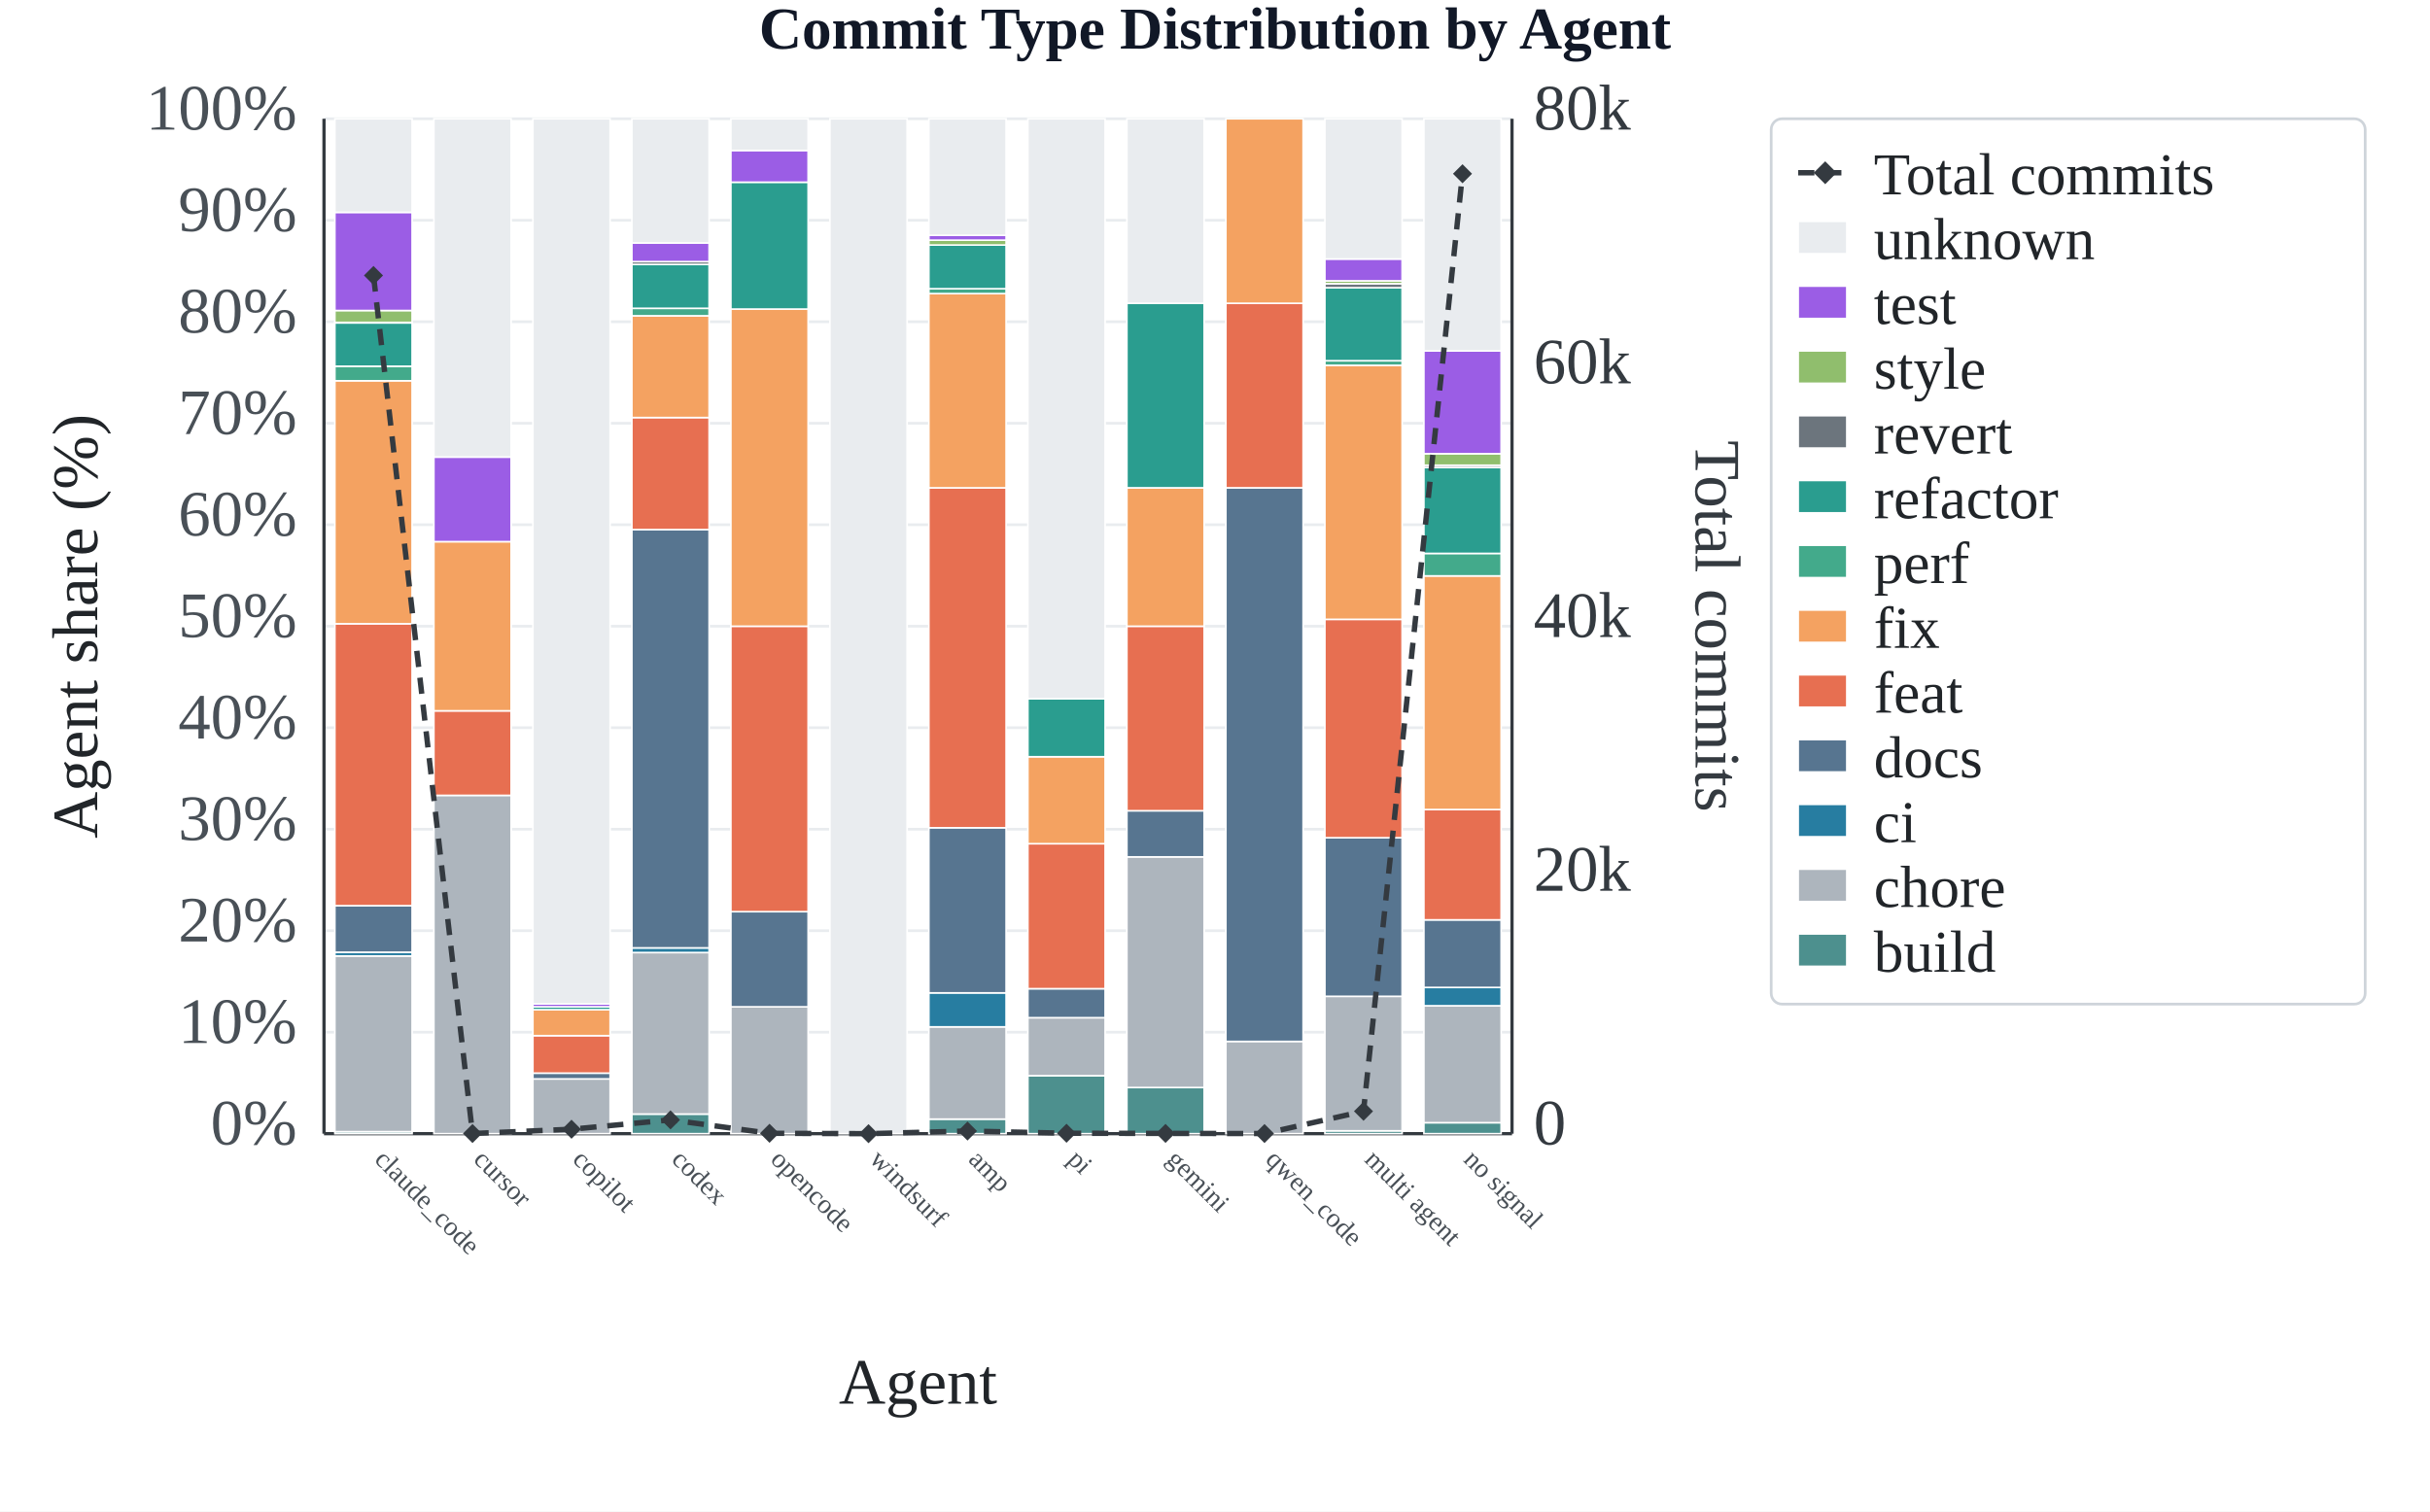
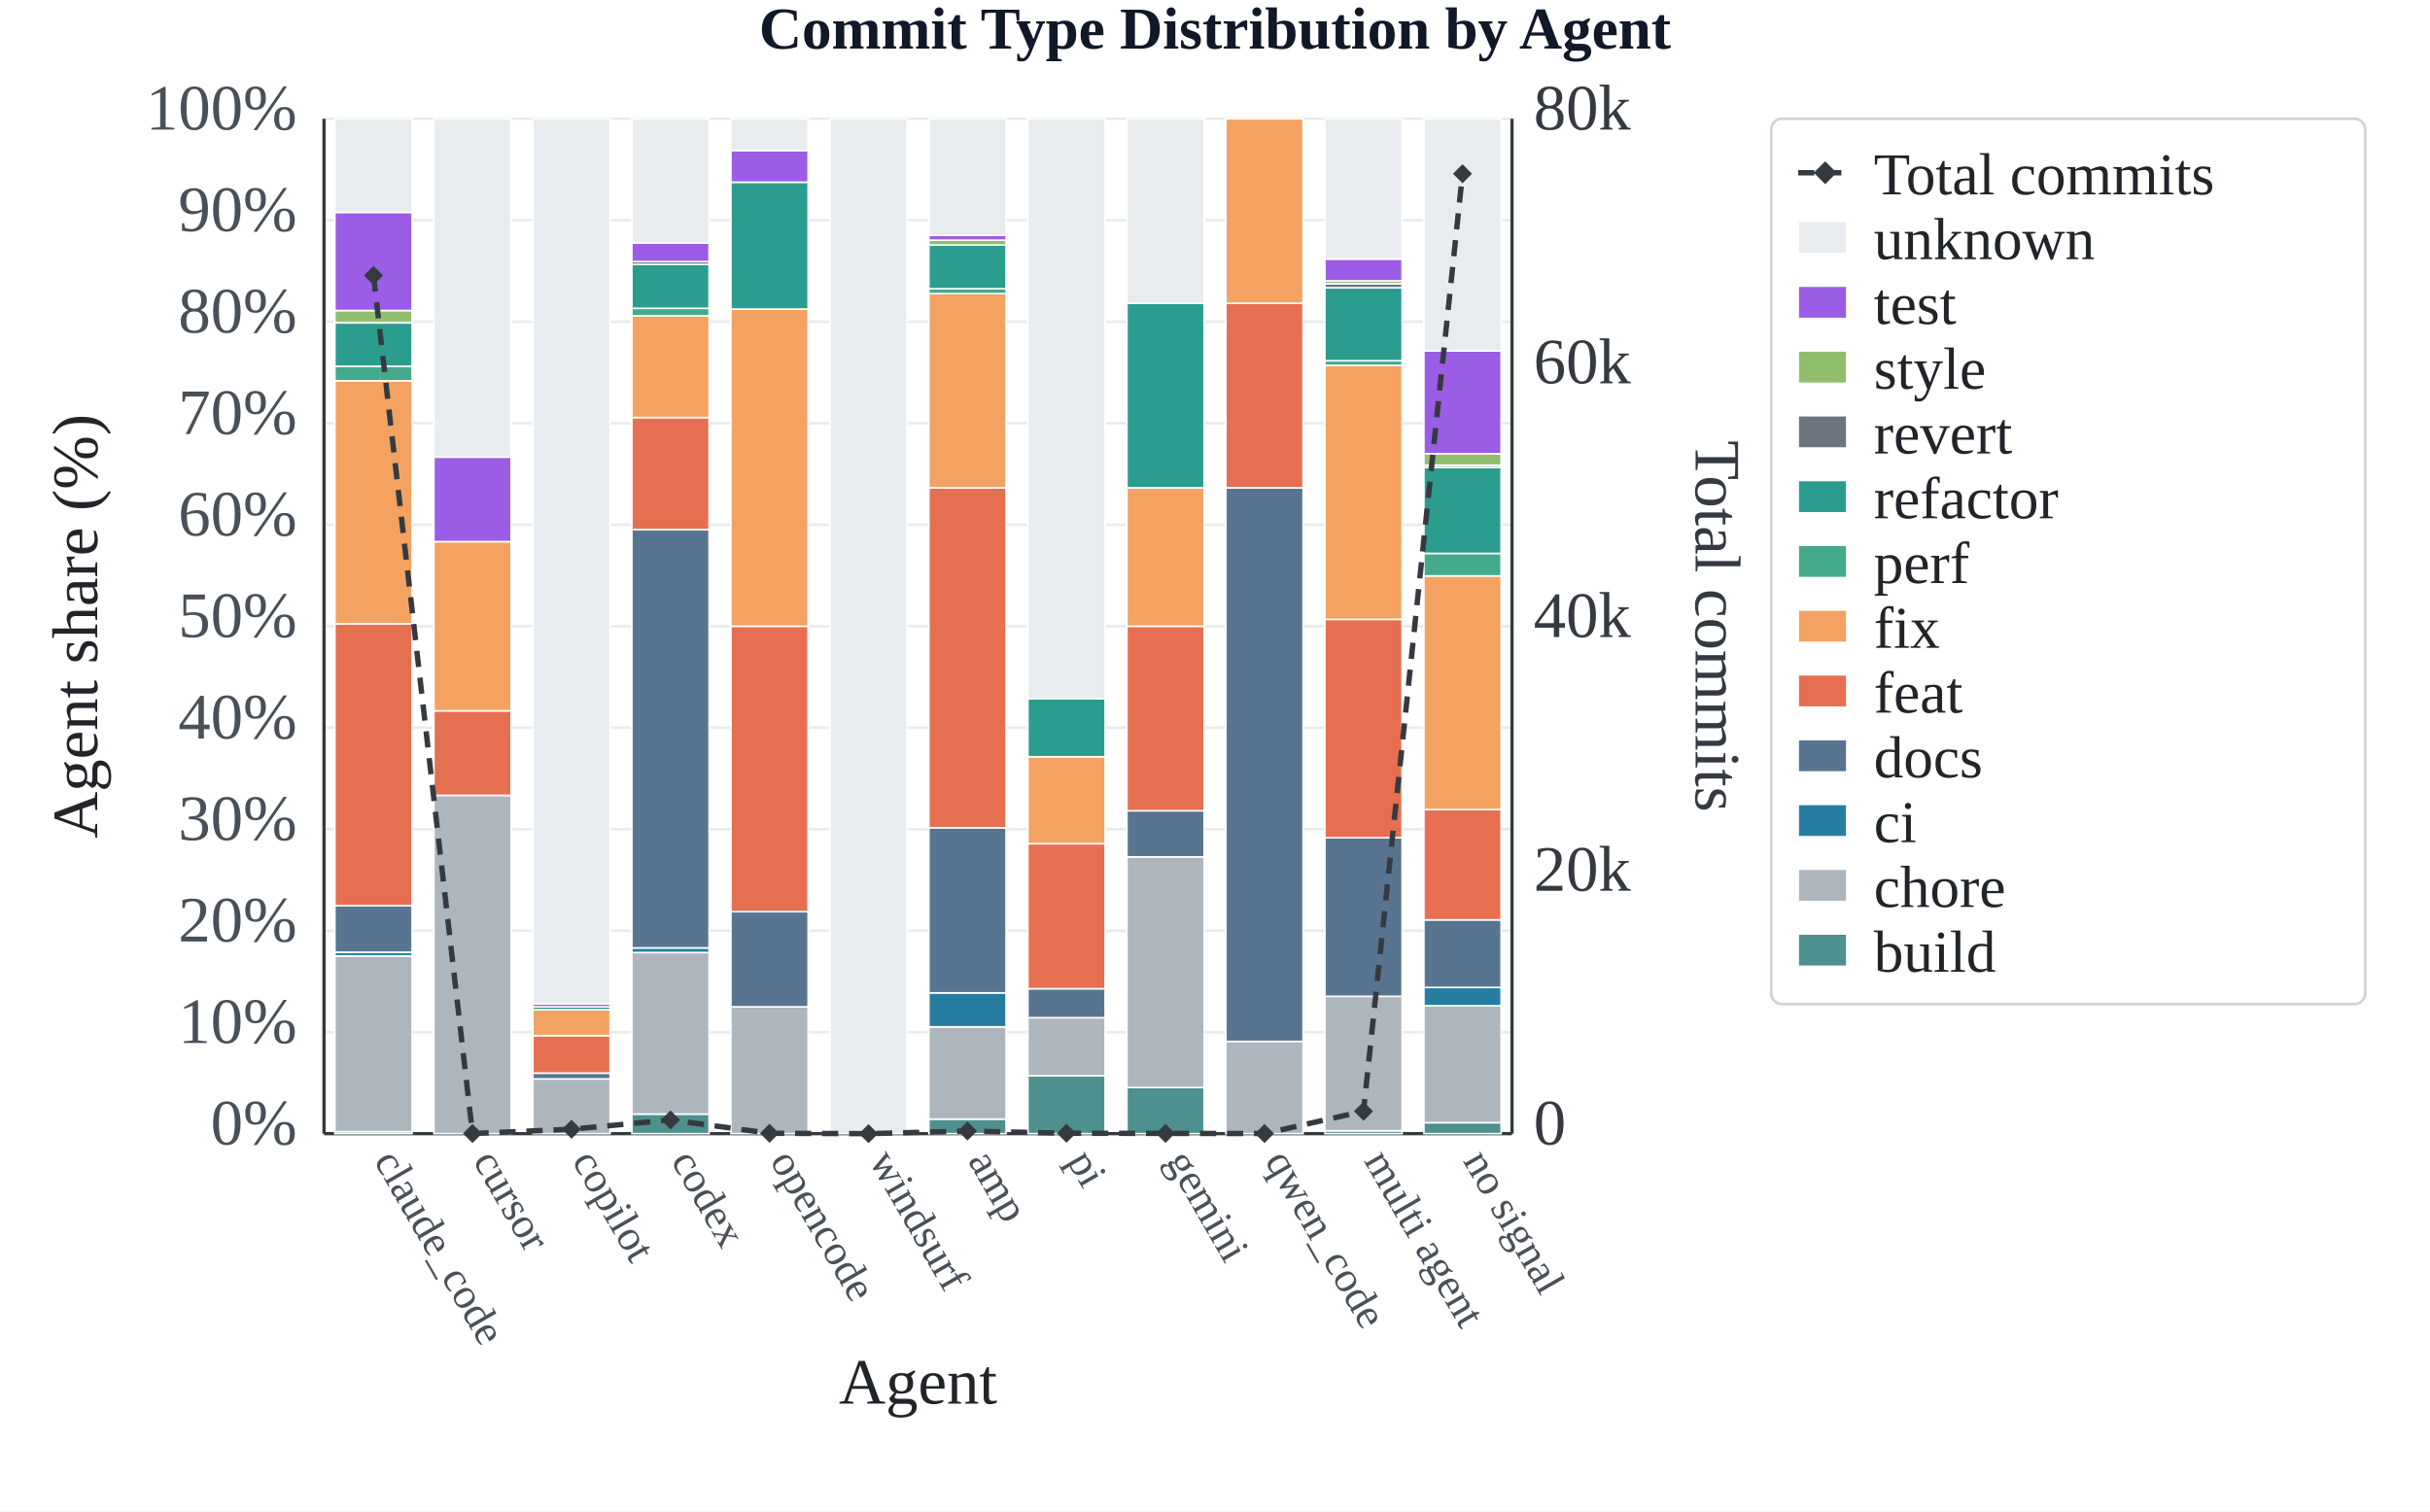
<svg xmlns="http://www.w3.org/2000/svg" width="900" height="560" viewBox="0 0 900 560">
  <rect width="100%" height="100%" fill="white" />
  <line x1="120.00" y1="420.00" x2="560.00" y2="420.00" stroke="#e9ecef" stroke-width="1" />
  <text x="110.00" y="424.00" text-anchor="end" font-size="24" fill="#495057">0%</text>
  <line x1="120.00" y1="382.40" x2="560.00" y2="382.40" stroke="#e9ecef" stroke-width="1" />
  <text x="110.00" y="386.40" text-anchor="end" font-size="24" fill="#495057">10%</text>
  <line x1="120.00" y1="344.80" x2="560.00" y2="344.80" stroke="#e9ecef" stroke-width="1" />
  <text x="110.00" y="348.80" text-anchor="end" font-size="24" fill="#495057">20%</text>
  <line x1="120.00" y1="307.20" x2="560.00" y2="307.20" stroke="#e9ecef" stroke-width="1" />
  <text x="110.00" y="311.20" text-anchor="end" font-size="24" fill="#495057">30%</text>
  <line x1="120.00" y1="269.60" x2="560.00" y2="269.60" stroke="#e9ecef" stroke-width="1" />
  <text x="110.00" y="273.60" text-anchor="end" font-size="24" fill="#495057">40%</text>
  <line x1="120.00" y1="232.00" x2="560.00" y2="232.00" stroke="#e9ecef" stroke-width="1" />
  <text x="110.00" y="236.00" text-anchor="end" font-size="24" fill="#495057">50%</text>
  <line x1="120.00" y1="194.40" x2="560.00" y2="194.40" stroke="#e9ecef" stroke-width="1" />
  <text x="110.00" y="198.40" text-anchor="end" font-size="24" fill="#495057">60%</text>
  <line x1="120.00" y1="156.80" x2="560.00" y2="156.80" stroke="#e9ecef" stroke-width="1" />
  <text x="110.00" y="160.80" text-anchor="end" font-size="24" fill="#495057">70%</text>
  <line x1="120.00" y1="119.20" x2="560.00" y2="119.20" stroke="#e9ecef" stroke-width="1" />
  <text x="110.00" y="123.20" text-anchor="end" font-size="24" fill="#495057">80%</text>
  <line x1="120.00" y1="81.60" x2="560.00" y2="81.60" stroke="#e9ecef" stroke-width="1" />
  <text x="110.00" y="85.60" text-anchor="end" font-size="24" fill="#495057">90%</text>
  <line x1="120.00" y1="44.00" x2="560.00" y2="44.00" stroke="#e9ecef" stroke-width="1" />
  <text x="110.00" y="48.00" text-anchor="end" font-size="24" fill="#495057">100%</text>
  <line x1="120.00" y1="420.00" x2="560.00" y2="420.00" stroke="#343a40" stroke-width="1.2" />
  <line x1="120.00" y1="44.00" x2="120.00" y2="420.00" stroke="#343a40" stroke-width="1.2" />
  <text x="568.00" y="424.00" text-anchor="start" font-size="24" fill="#343a40">0</text>
  <text x="568.00" y="330.00" text-anchor="start" font-size="24" fill="#343a40">20k</text>
  <text x="568.00" y="236.00" text-anchor="start" font-size="24" fill="#343a40">40k</text>
  <text x="568.00" y="142.00" text-anchor="start" font-size="24" fill="#343a40">60k</text>
  <text x="568.00" y="48.00" text-anchor="start" font-size="24" fill="#343a40">80k</text>
  <line x1="560.00" y1="44.00" x2="560.00" y2="420.00" stroke="#343a40" stroke-width="1.2" />
  <text x="450.00" y="18" text-anchor="middle" font-size="22" font-weight="700" fill="#111827">Commit Type Distribution by Agent</text>
  <text x="36.00" y="232.00" transform="rotate(-90 36.00 232.00)" text-anchor="middle" font-size="24" fill="#212529">Agent share (%)</text>
  <text x="340.00" y="520.00" text-anchor="middle" font-size="24" fill="#212529">Agent</text>
  <text x="628.00" y="232.00" transform="rotate(90 628.00 232.00)" text-anchor="middle" font-size="24" fill="#343a40">Total commits</text>
  <rect x="124.03" y="419.25" width="28.60" height="0.75" fill="#4d908e" stroke="white" stroke-width="0.6" />
  <rect x="124.03" y="354.16" width="28.60" height="65.09" fill="#adb5bd" stroke="white" stroke-width="0.6" />
  <rect x="124.03" y="352.78" width="28.60" height="1.38" fill="#277da1" stroke="white" stroke-width="0.6" />
  <rect x="124.03" y="335.53" width="28.60" height="17.24" fill="#577590" stroke="white" stroke-width="0.6" />
  <rect x="124.03" y="231.09" width="28.60" height="104.44" fill="#e76f51" stroke="white" stroke-width="0.6" />
  <rect x="124.03" y="141.05" width="28.60" height="90.04" fill="#f4a261" stroke="white" stroke-width="0.6" />
  <rect x="124.03" y="135.69" width="28.60" height="5.37" fill="#43aa8b" stroke="white" stroke-width="0.6" />
  <rect x="124.03" y="119.62" width="28.60" height="16.06" fill="#2a9d8f" stroke="white" stroke-width="0.6" />
  <rect x="124.03" y="119.44" width="28.60" height="0.18" fill="#6c757d" stroke="white" stroke-width="0.6" />
  <rect x="124.03" y="115.04" width="28.60" height="4.40" fill="#90be6d" stroke="white" stroke-width="0.6" />
  <rect x="124.03" y="78.67" width="28.60" height="36.37" fill="#9b5de5" stroke="white" stroke-width="0.6" />
  <rect x="124.03" y="44.00" width="28.60" height="34.67" fill="#e9ecef" stroke="white" stroke-width="0.6" />
  <rect x="160.70" y="294.67" width="28.60" height="125.33" fill="#adb5bd" stroke="white" stroke-width="0.6" />
  <rect x="160.70" y="263.33" width="28.60" height="31.33" fill="#e76f51" stroke="white" stroke-width="0.6" />
  <rect x="160.70" y="200.67" width="28.60" height="62.67" fill="#f4a261" stroke="white" stroke-width="0.6" />
  <rect x="160.70" y="169.33" width="28.60" height="31.33" fill="#9b5de5" stroke="white" stroke-width="0.6" />
  <rect x="160.70" y="44.00" width="28.60" height="125.33" fill="#e9ecef" stroke="white" stroke-width="0.6" />
  <rect x="197.37" y="399.70" width="28.60" height="20.30" fill="#adb5bd" stroke="white" stroke-width="0.6" />
  <rect x="197.37" y="397.57" width="28.60" height="2.14" fill="#577590" stroke="white" stroke-width="0.6" />
  <rect x="197.37" y="383.68" width="28.60" height="13.89" fill="#e76f51" stroke="white" stroke-width="0.6" />
  <rect x="197.37" y="374.07" width="28.60" height="9.61" fill="#f4a261" stroke="white" stroke-width="0.6" />
  <rect x="197.37" y="373.00" width="28.60" height="1.07" fill="#2a9d8f" stroke="white" stroke-width="0.6" />
  <rect x="197.37" y="371.93" width="28.60" height="1.07" fill="#9b5de5" stroke="white" stroke-width="0.6" />
  <rect x="197.37" y="44.00" width="28.60" height="327.93" fill="#e9ecef" stroke="white" stroke-width="0.6" />
  <rect x="234.03" y="412.74" width="28.60" height="7.26" fill="#4d908e" stroke="white" stroke-width="0.6" />
  <rect x="234.03" y="352.89" width="28.60" height="59.84" fill="#adb5bd" stroke="white" stroke-width="0.6" />
  <rect x="234.03" y="351.16" width="28.60" height="1.73" fill="#277da1" stroke="white" stroke-width="0.6" />
  <rect x="234.03" y="196.20" width="28.60" height="154.97" fill="#577590" stroke="white" stroke-width="0.6" />
  <rect x="234.03" y="154.69" width="28.60" height="41.51" fill="#e76f51" stroke="white" stroke-width="0.6" />
  <rect x="234.03" y="116.99" width="28.60" height="37.70" fill="#f4a261" stroke="white" stroke-width="0.6" />
  <rect x="234.03" y="114.22" width="28.60" height="2.77" fill="#43aa8b" stroke="white" stroke-width="0.6" />
  <rect x="234.03" y="97.96" width="28.60" height="16.26" fill="#2a9d8f" stroke="white" stroke-width="0.6" />
  <rect x="234.03" y="96.92" width="28.60" height="1.04" fill="#6c757d" stroke="white" stroke-width="0.6" />
  <rect x="234.03" y="90.01" width="28.60" height="6.92" fill="#9b5de5" stroke="white" stroke-width="0.6" />
  <rect x="234.03" y="44.00" width="28.60" height="46.01" fill="#e9ecef" stroke="white" stroke-width="0.6" />
  <rect x="270.70" y="373.00" width="28.60" height="47.00" fill="#adb5bd" stroke="white" stroke-width="0.6" />
  <rect x="270.70" y="337.75" width="28.60" height="35.25" fill="#577590" stroke="white" stroke-width="0.6" />
  <rect x="270.70" y="232.00" width="28.60" height="105.75" fill="#e76f51" stroke="white" stroke-width="0.6" />
  <rect x="270.70" y="114.50" width="28.60" height="117.50" fill="#f4a261" stroke="white" stroke-width="0.6" />
  <rect x="270.70" y="67.50" width="28.60" height="47.00" fill="#2a9d8f" stroke="white" stroke-width="0.6" />
  <rect x="270.70" y="55.75" width="28.60" height="11.75" fill="#9b5de5" stroke="white" stroke-width="0.6" />
  <rect x="270.70" y="44.00" width="28.60" height="11.75" fill="#e9ecef" stroke="white" stroke-width="0.6" />
  <rect x="307.37" y="44.00" width="28.60" height="376.00" fill="#e9ecef" stroke="white" stroke-width="0.6" />
  <rect x="344.03" y="414.60" width="28.60" height="5.40" fill="#4d908e" stroke="white" stroke-width="0.6" />
  <rect x="344.03" y="380.42" width="28.60" height="34.18" fill="#adb5bd" stroke="white" stroke-width="0.6" />
  <rect x="344.03" y="367.83" width="28.60" height="12.59" fill="#277da1" stroke="white" stroke-width="0.6" />
  <rect x="344.03" y="306.66" width="28.60" height="61.17" fill="#577590" stroke="white" stroke-width="0.6" />
  <rect x="344.03" y="180.73" width="28.60" height="125.93" fill="#e76f51" stroke="white" stroke-width="0.6" />
  <rect x="344.03" y="108.77" width="28.60" height="71.96" fill="#f4a261" stroke="white" stroke-width="0.6" />
  <rect x="344.03" y="106.97" width="28.60" height="1.80" fill="#43aa8b" stroke="white" stroke-width="0.6" />
  <rect x="344.03" y="90.78" width="28.60" height="16.19" fill="#2a9d8f" stroke="white" stroke-width="0.6" />
  <rect x="344.03" y="88.98" width="28.60" height="1.80" fill="#90be6d" stroke="white" stroke-width="0.6" />
  <rect x="344.03" y="87.18" width="28.60" height="1.80" fill="#9b5de5" stroke="white" stroke-width="0.6" />
  <rect x="344.03" y="44.00" width="28.60" height="43.18" fill="#e9ecef" stroke="white" stroke-width="0.6" />
  <rect x="380.70" y="398.51" width="28.60" height="21.49" fill="#4d908e" stroke="white" stroke-width="0.6" />
  <rect x="380.70" y="377.03" width="28.60" height="21.49" fill="#adb5bd" stroke="white" stroke-width="0.6" />
  <rect x="380.70" y="366.29" width="28.60" height="10.74" fill="#577590" stroke="white" stroke-width="0.6" />
  <rect x="380.70" y="312.57" width="28.60" height="53.71" fill="#e76f51" stroke="white" stroke-width="0.6" />
  <rect x="380.70" y="280.34" width="28.60" height="32.23" fill="#f4a261" stroke="white" stroke-width="0.6" />
  <rect x="380.70" y="258.86" width="28.60" height="21.49" fill="#2a9d8f" stroke="white" stroke-width="0.6" />
  <rect x="380.70" y="44.00" width="28.60" height="214.86" fill="#e9ecef" stroke="white" stroke-width="0.6" />
  <rect x="417.37" y="402.91" width="28.60" height="17.09" fill="#4d908e" stroke="white" stroke-width="0.6" />
  <rect x="417.37" y="317.45" width="28.60" height="85.45" fill="#adb5bd" stroke="white" stroke-width="0.6" />
  <rect x="417.37" y="300.36" width="28.60" height="17.09" fill="#577590" stroke="white" stroke-width="0.6" />
  <rect x="417.37" y="232.00" width="28.60" height="68.36" fill="#e76f51" stroke="white" stroke-width="0.6" />
  <rect x="417.37" y="180.73" width="28.60" height="51.27" fill="#f4a261" stroke="white" stroke-width="0.6" />
  <rect x="417.37" y="112.36" width="28.60" height="68.36" fill="#2a9d8f" stroke="white" stroke-width="0.6" />
  <rect x="417.37" y="44.00" width="28.60" height="68.36" fill="#e9ecef" stroke="white" stroke-width="0.6" />
  <rect x="454.03" y="385.82" width="28.60" height="34.18" fill="#adb5bd" stroke="white" stroke-width="0.6" />
  <rect x="454.03" y="180.73" width="28.60" height="205.09" fill="#577590" stroke="white" stroke-width="0.6" />
  <rect x="454.03" y="112.36" width="28.60" height="68.36" fill="#e76f51" stroke="white" stroke-width="0.6" />
  <rect x="454.03" y="44.00" width="28.60" height="68.36" fill="#f4a261" stroke="white" stroke-width="0.6" />
  <rect x="490.70" y="418.94" width="28.60" height="1.06" fill="#4d908e" stroke="white" stroke-width="0.6" />
  <rect x="490.70" y="369.11" width="28.60" height="49.82" fill="#adb5bd" stroke="white" stroke-width="0.6" />
  <rect x="490.70" y="310.35" width="28.60" height="58.76" fill="#577590" stroke="white" stroke-width="0.6" />
  <rect x="490.70" y="229.45" width="28.60" height="80.91" fill="#e76f51" stroke="white" stroke-width="0.6" />
  <rect x="490.70" y="135.34" width="28.60" height="94.11" fill="#f4a261" stroke="white" stroke-width="0.6" />
  <rect x="490.70" y="133.64" width="28.60" height="1.70" fill="#43aa8b" stroke="white" stroke-width="0.6" />
  <rect x="490.70" y="106.60" width="28.60" height="27.04" fill="#2a9d8f" stroke="white" stroke-width="0.6" />
  <rect x="490.70" y="105.11" width="28.60" height="1.49" fill="#6c757d" stroke="white" stroke-width="0.6" />
  <rect x="490.70" y="104.04" width="28.60" height="1.06" fill="#90be6d" stroke="white" stroke-width="0.6" />
  <rect x="490.70" y="95.95" width="28.60" height="8.09" fill="#9b5de5" stroke="white" stroke-width="0.6" />
  <rect x="490.70" y="44.00" width="28.60" height="51.95" fill="#e9ecef" stroke="white" stroke-width="0.6" />
  <rect x="527.37" y="415.93" width="28.60" height="4.07" fill="#4d908e" stroke="white" stroke-width="0.6" />
  <rect x="527.37" y="372.61" width="28.60" height="43.32" fill="#adb5bd" stroke="white" stroke-width="0.6" />
  <rect x="527.37" y="365.83" width="28.60" height="6.78" fill="#277da1" stroke="white" stroke-width="0.6" />
  <rect x="527.37" y="340.78" width="28.60" height="25.04" fill="#577590" stroke="white" stroke-width="0.6" />
  <rect x="527.37" y="299.91" width="28.60" height="40.87" fill="#e76f51" stroke="white" stroke-width="0.6" />
  <rect x="527.37" y="213.35" width="28.60" height="86.56" fill="#f4a261" stroke="white" stroke-width="0.6" />
  <rect x="527.37" y="205.03" width="28.60" height="8.32" fill="#43aa8b" stroke="white" stroke-width="0.6" />
  <rect x="527.37" y="173.17" width="28.60" height="31.85" fill="#2a9d8f" stroke="white" stroke-width="0.6" />
  <rect x="527.37" y="172.35" width="28.60" height="0.82" fill="#6c757d" stroke="white" stroke-width="0.6" />
  <rect x="527.37" y="168.10" width="28.60" height="4.25" fill="#90be6d" stroke="white" stroke-width="0.6" />
  <rect x="527.37" y="130.02" width="28.60" height="38.07" fill="#9b5de5" stroke="white" stroke-width="0.6" />
  <rect x="527.37" y="44.00" width="28.60" height="86.02" fill="#e9ecef" stroke="white" stroke-width="0.6" />
  <polyline fill="none" stroke="#343a40" stroke-width="2" stroke-dasharray="6 4" points="138.33,102.05 175.00,419.94 211.67,418.35 248.33,414.89 285.00,419.85 321.67,420.00 358.33,419.02 395.00,419.84 431.67,419.90 468.33,419.95 505.00,411.70 541.67,64.37" />
  <rect x="135.83" y="99.55" width="5" height="5" fill="#343a40" transform="rotate(45 138.33 102.05)" />
  <rect x="172.50" y="417.44" width="5" height="5" fill="#343a40" transform="rotate(45 175.00 419.94)" />
  <rect x="209.17" y="415.85" width="5" height="5" fill="#343a40" transform="rotate(45 211.67 418.35)" />
  <rect x="245.83" y="412.39" width="5" height="5" fill="#343a40" transform="rotate(45 248.33 414.89)" />
  <rect x="282.50" y="417.35" width="5" height="5" fill="#343a40" transform="rotate(45 285.00 419.85)" />
  <rect x="319.17" y="417.50" width="5" height="5" fill="#343a40" transform="rotate(45 321.67 420.00)" />
  <rect x="355.83" y="416.52" width="5" height="5" fill="#343a40" transform="rotate(45 358.33 419.02)" />
  <rect x="392.50" y="417.34" width="5" height="5" fill="#343a40" transform="rotate(45 395.00 419.84)" />
  <rect x="429.17" y="417.40" width="5" height="5" fill="#343a40" transform="rotate(45 431.67 419.90)" />
  <rect x="465.83" y="417.45" width="5" height="5" fill="#343a40" transform="rotate(45 468.33 419.95)" />
  <rect x="502.50" y="409.20" width="5" height="5" fill="#343a40" transform="rotate(45 505.00 411.70)" />
  <rect x="539.17" y="61.87" width="5" height="5" fill="#343a40" transform="rotate(45 541.67 64.37)" />
-   <text x="138.33" y="430.00" transform="rotate(45 138.33 430.00)" font-size="10" text-anchor="start" fill="#495057">claude_code</text>
-   <text x="175.00" y="430.00" transform="rotate(45 175.00 430.00)" font-size="10" text-anchor="start" fill="#495057">cursor</text>
-   <text x="211.67" y="430.00" transform="rotate(45 211.67 430.00)" font-size="10" text-anchor="start" fill="#495057">copilot</text>
-   <text x="248.33" y="430.00" transform="rotate(45 248.33 430.00)" font-size="10" text-anchor="start" fill="#495057">codex</text>
-   <text x="285.00" y="430.00" transform="rotate(45 285.00 430.00)" font-size="10" text-anchor="start" fill="#495057">opencode</text>
-   <text x="321.67" y="430.00" transform="rotate(45 321.67 430.00)" font-size="10" text-anchor="start" fill="#495057">windsurf</text>
-   <text x="358.33" y="430.00" transform="rotate(45 358.33 430.00)" font-size="10" text-anchor="start" fill="#495057">amp</text>
-   <text x="395.00" y="430.00" transform="rotate(45 395.00 430.00)" font-size="10" text-anchor="start" fill="#495057">pi</text>
-   <text x="431.67" y="430.00" transform="rotate(45 431.67 430.00)" font-size="10" text-anchor="start" fill="#495057">gemini</text>
-   <text x="468.33" y="430.00" transform="rotate(45 468.33 430.00)" font-size="10" text-anchor="start" fill="#495057">qwen_code</text>
-   <text x="505.00" y="430.00" transform="rotate(45 505.00 430.00)" font-size="10" text-anchor="start" fill="#495057">multi agent</text>
-   <text x="541.67" y="430.00" transform="rotate(45 541.67 430.00)" font-size="10" text-anchor="start" fill="#495057">no signal</text>
+   <text x="138.33" y="430.00" transform="rotate(60 138.33 430.00)" font-size="16" text-anchor="start" fill="#495057">claude_code</text>
+   <text x="175.00" y="430.00" transform="rotate(60 175.00 430.00)" font-size="16" text-anchor="start" fill="#495057">cursor</text>
+   <text x="211.67" y="430.00" transform="rotate(60 211.67 430.00)" font-size="16" text-anchor="start" fill="#495057">copilot</text>
+   <text x="248.33" y="430.00" transform="rotate(60 248.33 430.00)" font-size="16" text-anchor="start" fill="#495057">codex</text>
+   <text x="285.00" y="430.00" transform="rotate(60 285.00 430.00)" font-size="16" text-anchor="start" fill="#495057">opencode</text>
+   <text x="321.67" y="430.00" transform="rotate(60 321.67 430.00)" font-size="16" text-anchor="start" fill="#495057">windsurf</text>
+   <text x="358.33" y="430.00" transform="rotate(60 358.33 430.00)" font-size="16" text-anchor="start" fill="#495057">amp</text>
+   <text x="395.00" y="430.00" transform="rotate(60 395.00 430.00)" font-size="16" text-anchor="start" fill="#495057">pi</text>
+   <text x="431.67" y="430.00" transform="rotate(60 431.67 430.00)" font-size="16" text-anchor="start" fill="#495057">gemini</text>
+   <text x="468.33" y="430.00" transform="rotate(60 468.33 430.00)" font-size="16" text-anchor="start" fill="#495057">qwen_code</text>
+   <text x="505.00" y="430.00" transform="rotate(60 505.00 430.00)" font-size="16" text-anchor="start" fill="#495057">multi agent</text>
+   <text x="541.67" y="430.00" transform="rotate(60 541.67 430.00)" font-size="16" text-anchor="start" fill="#495057">no signal</text>
  <rect x="656.00" y="44.00" width="220.00" height="328.00" rx="4" ry="4" fill="white" fill-opacity="0.92" stroke="#ced4da" stroke-width="1" />
  <line x1="666.00" y1="64.00" x2="686.00" y2="64.00" stroke="#343a40" stroke-width="2" stroke-dasharray="6 4" />
  <rect x="673.00" y="61.00" width="6" height="6" fill="#343a40" transform="rotate(45 676.00 64.00)" />
  <text x="694.00" y="72.00" font-size="22" fill="#212529">Total commits</text>
  <rect x="666.00" y="82.00" width="18" height="12" fill="#e9ecef" stroke="#ffffff" stroke-width="0.6" />
  <text x="694.00" y="96.00" font-size="22" fill="#212529">unknown</text>
  <rect x="666.00" y="106.00" width="18" height="12" fill="#9b5de5" stroke="#ffffff" stroke-width="0.6" />
  <text x="694.00" y="120.00" font-size="22" fill="#212529">test</text>
  <rect x="666.00" y="130.00" width="18" height="12" fill="#90be6d" stroke="#ffffff" stroke-width="0.6" />
  <text x="694.00" y="144.00" font-size="22" fill="#212529">style</text>
  <rect x="666.00" y="154.00" width="18" height="12" fill="#6c757d" stroke="#ffffff" stroke-width="0.6" />
  <text x="694.00" y="168.00" font-size="22" fill="#212529">revert</text>
  <rect x="666.00" y="178.00" width="18" height="12" fill="#2a9d8f" stroke="#ffffff" stroke-width="0.6" />
  <text x="694.00" y="192.00" font-size="22" fill="#212529">refactor</text>
  <rect x="666.00" y="202.00" width="18" height="12" fill="#43aa8b" stroke="#ffffff" stroke-width="0.6" />
  <text x="694.00" y="216.00" font-size="22" fill="#212529">perf</text>
  <rect x="666.00" y="226.00" width="18" height="12" fill="#f4a261" stroke="#ffffff" stroke-width="0.6" />
  <text x="694.00" y="240.00" font-size="22" fill="#212529">fix</text>
  <rect x="666.00" y="250.00" width="18" height="12" fill="#e76f51" stroke="#ffffff" stroke-width="0.6" />
  <text x="694.00" y="264.00" font-size="22" fill="#212529">feat</text>
  <rect x="666.00" y="274.00" width="18" height="12" fill="#577590" stroke="#ffffff" stroke-width="0.6" />
  <text x="694.00" y="288.00" font-size="22" fill="#212529">docs</text>
  <rect x="666.00" y="298.00" width="18" height="12" fill="#277da1" stroke="#ffffff" stroke-width="0.6" />
  <text x="694.00" y="312.00" font-size="22" fill="#212529">ci</text>
  <rect x="666.00" y="322.00" width="18" height="12" fill="#adb5bd" stroke="#ffffff" stroke-width="0.6" />
  <text x="694.00" y="336.00" font-size="22" fill="#212529">chore</text>
  <rect x="666.00" y="346.00" width="18" height="12" fill="#4d908e" stroke="#ffffff" stroke-width="0.6" />
  <text x="694.00" y="360.00" font-size="22" fill="#212529">build</text>
</svg>
